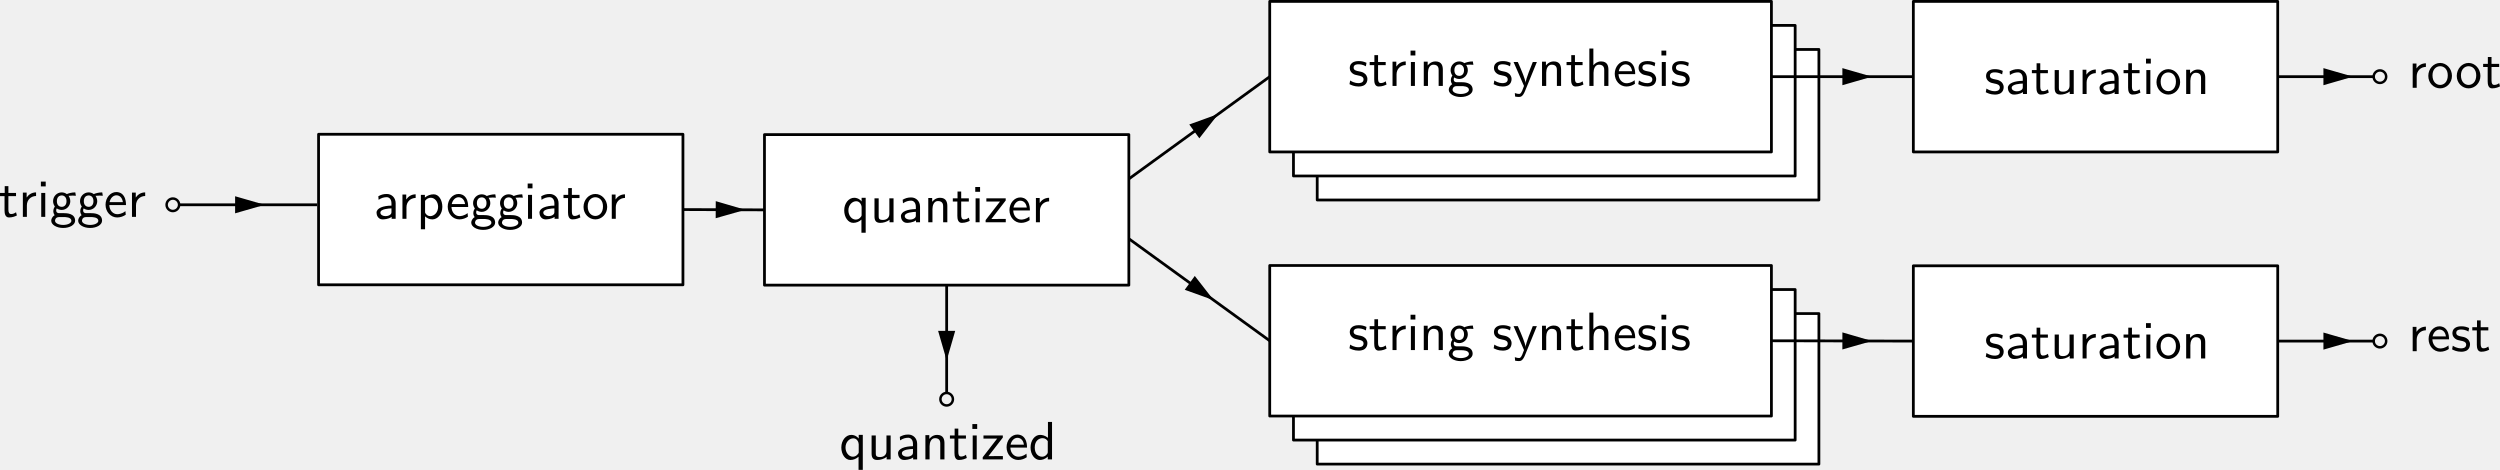
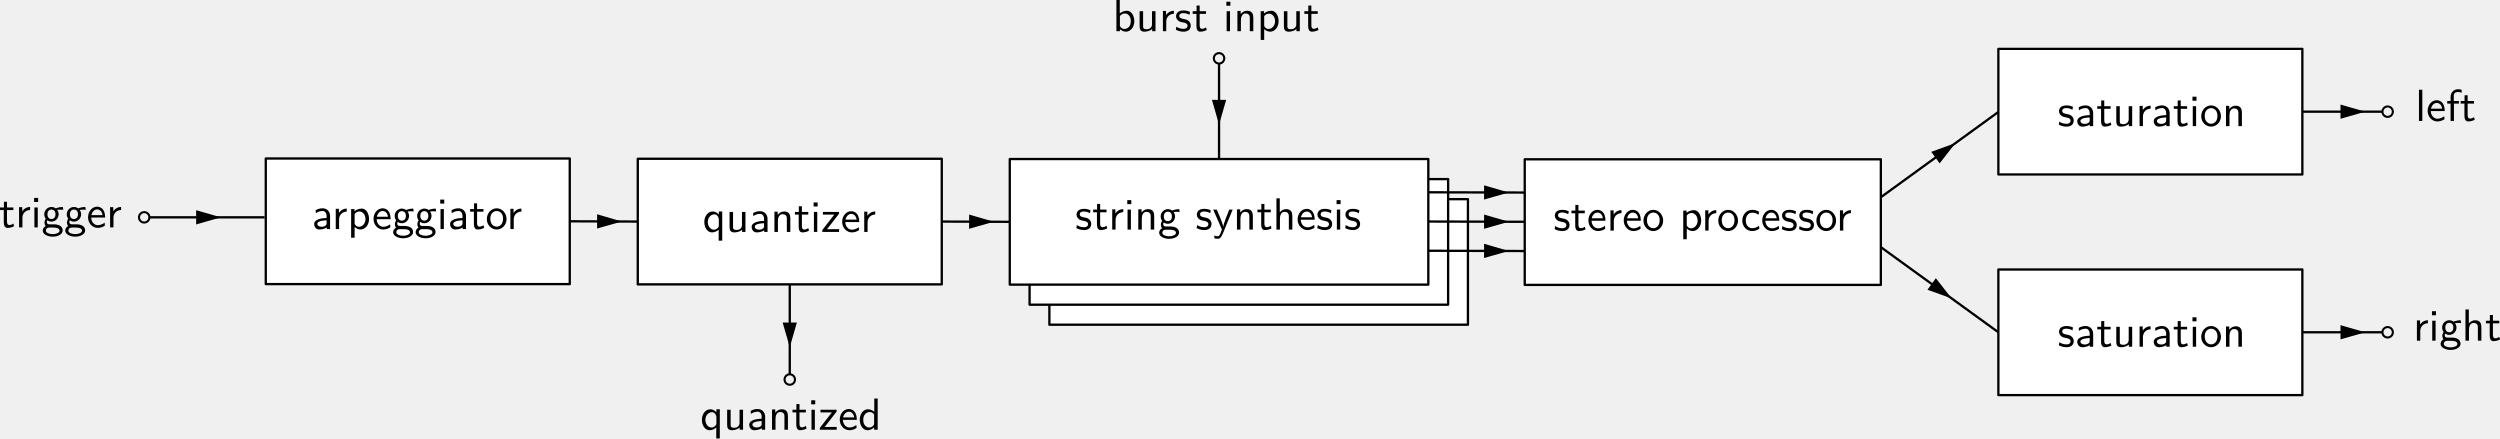
- <svg xmlns="http://www.w3.org/2000/svg" width="180.005mm" height="33.831mm" viewBox="0 0 180.005 33.831" version="1.1" id="svg1">
+ <svg xmlns="http://www.w3.org/2000/svg" width="215.764mm" height="37.842mm" viewBox="0 0 215.764 37.842" version="1.1" id="svg1">
  <defs id="defs1">
    <rect x="1007.147" y="367.877" width="178.358" height="85.019" id="rect12-9-2" />
    <rect x="1007.147" y="367.877" width="178.358" height="85.019" id="rect12-9-2-3" />
    <rect x="1007.147" y="367.877" width="178.358" height="85.019" id="rect12-9-4-2-5" />
    <rect x="1007.147" y="367.877" width="178.358" height="85.019" id="rect12-9-4-2-5-6" />
    <rect x="1007.147" y="367.877" width="178.358" height="85.019" id="rect12-9" />
    <rect x="1007.147" y="367.877" width="178.358" height="85.019" id="rect12-9-0" />
-     <marker style="overflow:visible" id="Triangle-8" refX="7" refY="0" orient="auto-start-reverse" markerWidth="2" markerHeight="1" viewBox="0 0 1 1" preserveAspectRatio="none">
-       <path transform="scale(0.5)" style="fill:context-stroke;fill-rule:evenodd;stroke:context-stroke;stroke-width:1pt" d="M 5.77,0 -2.88,5 V -5 Z" id="path135-7" />
-     </marker>
-     <marker style="overflow:visible" id="Triangle-8-4" refX="11" refY="0" orient="auto-start-reverse" markerWidth="2" markerHeight="1" viewBox="0 0 1 1" preserveAspectRatio="none">
-       <path transform="scale(0.5)" style="fill:context-stroke;fill-rule:evenodd;stroke:context-stroke;stroke-width:1pt" d="M 5.77,0 -2.88,5 V -5 Z" id="path135-7-7" />
-     </marker>
-     <marker style="overflow:visible" id="Triangle-8-2" refX="15" refY="0" orient="auto-start-reverse" markerWidth="2" markerHeight="1" viewBox="0 0 1 1" preserveAspectRatio="none">
-       <path transform="scale(0.5)" style="fill:context-stroke;fill-rule:evenodd;stroke:context-stroke;stroke-width:1pt" d="M 5.77,0 -2.88,5 V -5 Z" id="path135-7-2" />
-     </marker>
-     <marker style="overflow:visible" id="marker2" refX="-10" refY="0" orient="auto" markerWidth="2" markerHeight="1" viewBox="0 0 1 1" preserveAspectRatio="none">
-       <path transform="scale(0.5)" style="fill:context-stroke;fill-rule:evenodd;stroke:context-stroke;stroke-width:1pt" d="M 5.77,0 -2.88,5 V -5 Z" id="path2" />
-     </marker>
-     <marker style="overflow:visible" id="marker1" refX="-2" refY="0" orient="auto" markerWidth="1" markerHeight="1" viewBox="0 0 1 1" preserveAspectRatio="xMidYMid">
-       <path transform="scale(0.45)" style="fill:context-fill;fill-rule:evenodd;stroke:context-stroke;stroke-width:2" d="M 5,0 C 5,2.76 2.76,5 0,5 -2.76,5 -5,2.76 -5,0 c 0,-2.76 2.3,-5 5,-5 2.76,0 5,2.24 5,5 z" id="path1" />
-     </marker>
-     <marker style="overflow:visible" id="marker2-9" refX="-10" refY="0" orient="auto" markerWidth="2" markerHeight="1" viewBox="0 0 1 1" preserveAspectRatio="none">
-       <path transform="scale(0.5)" style="fill:context-stroke;fill-rule:evenodd;stroke:context-stroke;stroke-width:1pt" d="M 5.77,0 -2.88,5 V -5 Z" id="path2-5" />
-     </marker>
-     <marker style="overflow:visible" id="marker1-0" refX="-2" refY="0" orient="auto" markerWidth="1" markerHeight="1" viewBox="0 0 1 1" preserveAspectRatio="xMidYMid">
-       <path transform="scale(0.45)" style="fill:context-fill;fill-rule:evenodd;stroke:context-stroke;stroke-width:2" d="M 5,0 C 5,2.76 2.76,5 0,5 -2.76,5 -5,2.76 -5,0 c 0,-2.76 2.3,-5 5,-5 2.76,0 5,2.24 5,5 z" id="path1-4" />
-     </marker>
-     <marker style="overflow:visible" id="marker2-9-2" refX="-10" refY="0" orient="auto" markerWidth="2" markerHeight="1" viewBox="0 0 1 1" preserveAspectRatio="none">
-       <path transform="scale(0.5)" style="fill:context-stroke;fill-rule:evenodd;stroke:context-stroke;stroke-width:1pt" d="M 5.77,0 -2.88,5 V -5 Z" id="path2-5-7" />
-     </marker>
-     <marker style="overflow:visible" id="marker1-0-2" refX="-2" refY="0" orient="auto" markerWidth="1" markerHeight="1" viewBox="0 0 1 1" preserveAspectRatio="xMidYMid">
-       <path transform="scale(0.45)" style="fill:context-fill;fill-rule:evenodd;stroke:context-stroke;stroke-width:2" d="M 5,0 C 5,2.76 2.76,5 0,5 -2.76,5 -5,2.76 -5,0 c 0,-2.76 2.3,-5 5,-5 2.76,0 5,2.24 5,5 z" id="path1-4-2" />
-     </marker>
    <rect x="1007.147" y="367.877" width="178.358" height="85.019" id="rect12-9-4-9" />
    <rect x="1007.147" y="367.877" width="178.358" height="85.019" id="rect12-9-4-9-7" />
    <rect x="1007.147" y="367.877" width="178.358" height="85.019" id="rect12-9-4-9-7-1" />
    <rect x="1007.147" y="367.877" width="178.358" height="85.019" id="rect12-9-4-9-7-6" />
-     <marker style="overflow:visible" id="ColoredDot" refX="2" refY="0" orient="auto" markerWidth="1" markerHeight="1" viewBox="0 0 1 1" preserveAspectRatio="xMidYMid">
-       <path transform="scale(0.45)" style="fill:context-fill;fill-rule:evenodd;stroke:context-stroke;stroke-width:2" d="M 5,0 C 5,2.76 2.76,5 0,5 -2.76,5 -5,2.76 -5,0 c 0,-2.76 2.3,-5 5,-5 2.76,0 5,2.24 5,5 z" id="path20" />
+     <rect x="1007.147" y="367.877" width="178.358" height="85.019" id="rect12-9-2-7" />
+     <rect x="1007.147" y="367.877" width="178.358" height="85.019" id="rect12-9-2-3-0" />
+     <rect x="1007.147" y="367.877" width="178.358" height="85.019" id="rect12-9-4-2-5-5" />
+     <rect x="1007.147" y="367.877" width="178.358" height="85.019" id="rect12-9-4-2-5-6-1" />
+     <rect x="1007.147" y="367.877" width="178.358" height="85.019" id="rect12-9-1" />
+     <rect x="1007.147" y="367.877" width="178.358" height="85.019" id="rect12-9-0-0" />
+     <marker style="overflow:visible" id="Triangle-8-30" refX="7" refY="0" orient="auto-start-reverse" markerWidth="2" markerHeight="1" viewBox="0 0 1 1" preserveAspectRatio="none">
+       <path transform="scale(0.5)" style="fill:context-stroke;fill-rule:evenodd;stroke:context-stroke;stroke-width:1pt" d="M 5.77,0 -2.88,5 V -5 Z" id="path135-7-0" />
    </marker>
-     <marker style="overflow:visible" id="marker16" refX="13" refY="0" orient="auto-start-reverse" markerWidth="2" markerHeight="1" viewBox="0 0 1 1" preserveAspectRatio="none" markerUnits="strokeWidth">
-       <path transform="scale(0.5)" style="fill:context-stroke;fill-rule:evenodd;stroke:context-stroke;stroke-width:1pt" d="M 5.77,0 -2.88,5 V -5 Z" id="path16" />
+     <marker style="overflow:visible" id="marker2-4" refX="-10" refY="0" orient="auto" markerWidth="2" markerHeight="1" viewBox="0 0 1 1" preserveAspectRatio="none">
+       <path transform="scale(0.5)" style="fill:context-stroke;fill-rule:evenodd;stroke:context-stroke;stroke-width:1pt" d="M 5.77,0 -2.88,5 V -5 Z" id="path2-9" />
    </marker>
-     <marker style="overflow:visible" id="Triangle-8-6" refX="16" refY="0" orient="auto-start-reverse" markerWidth="2" markerHeight="1" viewBox="0 0 1 1" preserveAspectRatio="none">
-       <path transform="scale(0.5)" style="fill:context-stroke;fill-rule:evenodd;stroke:context-stroke;stroke-width:1pt" d="M 5.77,0 -2.88,5 V -5 Z" id="path135-7-1" />
+     <marker style="overflow:visible" id="marker1-9" refX="-2" refY="0" orient="auto" markerWidth="1" markerHeight="1" viewBox="0 0 1 1" preserveAspectRatio="xMidYMid">
+       <path transform="scale(0.45)" style="fill:context-fill;fill-rule:evenodd;stroke:context-stroke;stroke-width:2" d="M 5,0 C 5,2.76 2.76,5 0,5 -2.76,5 -5,2.76 -5,0 c 0,-2.76 2.3,-5 5,-5 2.76,0 5,2.24 5,5 z" id="path1-9" />
    </marker>
-     <marker style="overflow:visible" id="Triangle-8-3" refX="11" refY="0" orient="auto-start-reverse" markerWidth="2" markerHeight="1" viewBox="0 0 1 1" preserveAspectRatio="none">
-       <path transform="scale(0.5)" style="fill:context-stroke;fill-rule:evenodd;stroke:context-stroke;stroke-width:1pt" d="M 5.77,0 -2.88,5 V -5 Z" id="path135-7-74" />
+     <marker style="overflow:visible" id="marker2-9-4" refX="-10" refY="0" orient="auto" markerWidth="2" markerHeight="1" viewBox="0 0 1 1" preserveAspectRatio="none">
+       <path transform="scale(0.5)" style="fill:context-stroke;fill-rule:evenodd;stroke:context-stroke;stroke-width:1pt" d="M 5.77,0 -2.88,5 V -5 Z" id="path2-5-9" />
+     </marker>
+     <marker style="overflow:visible" id="marker1-0-8" refX="-2" refY="0" orient="auto" markerWidth="1" markerHeight="1" viewBox="0 0 1 1" preserveAspectRatio="xMidYMid">
+       <path transform="scale(0.45)" style="fill:context-fill;fill-rule:evenodd;stroke:context-stroke;stroke-width:2" d="M 5,0 C 5,2.76 2.76,5 0,5 -2.76,5 -5,2.76 -5,0 c 0,-2.76 2.3,-5 5,-5 2.76,0 5,2.24 5,5 z" id="path1-4-1" />
+     </marker>
+     <marker style="overflow:visible" id="marker2-9-2-6" refX="-10" refY="0" orient="auto" markerWidth="2" markerHeight="1" viewBox="0 0 1 1" preserveAspectRatio="none">
+       <path transform="scale(0.5)" style="fill:context-stroke;fill-rule:evenodd;stroke:context-stroke;stroke-width:1pt" d="M 5.77,0 -2.88,5 V -5 Z" id="path2-5-7-3" />
+     </marker>
+     <marker style="overflow:visible" id="marker1-0-2-9" refX="-2" refY="0" orient="auto" markerWidth="1" markerHeight="1" viewBox="0 0 1 1" preserveAspectRatio="xMidYMid">
+       <path transform="scale(0.45)" style="fill:context-fill;fill-rule:evenodd;stroke:context-stroke;stroke-width:2" d="M 5,0 C 5,2.76 2.76,5 0,5 -2.76,5 -5,2.76 -5,0 c 0,-2.76 2.3,-5 5,-5 2.76,0 5,2.24 5,5 z" id="path1-4-2-3" />
+     </marker>
+     <rect x="1007.147" y="367.877" width="178.358" height="85.019" id="rect12-9-4-9-3" />
+     <rect x="1007.147" y="367.877" width="178.358" height="85.019" id="rect12-9-4-9-7-4" />
+     <rect x="1007.147" y="367.877" width="178.358" height="85.019" id="rect12-9-4-9-7-1-6" />
+     <rect x="1007.147" y="367.877" width="178.358" height="85.019" id="rect12-9-4-9-7-6-1" />
+     <marker style="overflow:visible" id="ColoredDot-5" refX="2" refY="0" orient="auto" markerWidth="1" markerHeight="1" viewBox="0 0 1 1" preserveAspectRatio="xMidYMid">
+       <path transform="scale(0.45)" style="fill:context-fill;fill-rule:evenodd;stroke:context-stroke;stroke-width:2" d="M 5,0 C 5,2.76 2.76,5 0,5 -2.76,5 -5,2.76 -5,0 c 0,-2.76 2.3,-5 5,-5 2.76,0 5,2.24 5,5 z" id="path20-6" />
+     </marker>
+     <marker style="overflow:visible" id="marker16-1" refX="13" refY="0" orient="auto-start-reverse" markerWidth="2" markerHeight="1" viewBox="0 0 1 1" preserveAspectRatio="none" markerUnits="strokeWidth">
+       <path transform="scale(0.5)" style="fill:context-stroke;fill-rule:evenodd;stroke:context-stroke;stroke-width:1pt" d="M 5.77,0 -2.88,5 V -5 Z" id="path16-7" />
+     </marker>
+     <rect x="1007.147" y="367.877" width="178.358" height="85.019" id="rect12-9-4-2-5-5-0" />
+     <marker style="overflow:visible" id="Triangle-8-6-2-3" refX="16" refY="0" orient="auto-start-reverse" markerWidth="2" markerHeight="1" viewBox="0 0 1 1" preserveAspectRatio="none">
+       <path transform="scale(0.5)" style="fill:context-stroke;fill-rule:evenodd;stroke:context-stroke;stroke-width:1pt" d="M 5.77,0 -2.88,5 V -5 Z" id="path135-7-1-2-8" />
+     </marker>
+     <marker style="overflow:visible" id="Triangle-8-2-4-7" refX="15" refY="0" orient="auto-start-reverse" markerWidth="2" markerHeight="1" viewBox="0 0 1 1" preserveAspectRatio="none">
+       <path transform="scale(0.5)" style="fill:context-stroke;fill-rule:evenodd;stroke:context-stroke;stroke-width:1pt" d="M 5.77,0 -2.88,5 V -5 Z" id="path135-7-2-2-3" />
+     </marker>
+     <rect x="1007.147" y="367.877" width="178.358" height="85.019" id="rect12-9-2-3-0-9" />
+     <marker style="overflow:visible" id="Triangle-8-30-8" refX="7" refY="0" orient="auto-start-reverse" markerWidth="2" markerHeight="1" viewBox="0 0 1 1" preserveAspectRatio="none">
+       <path transform="scale(0.5)" style="fill:context-stroke;fill-rule:evenodd;stroke:context-stroke;stroke-width:1pt" d="M 5.77,0 -2.88,5 V -5 Z" id="path135-7-0-4" />
+     </marker>
+     <marker style="overflow:visible" id="Triangle-8-30-8-3" refX="7" refY="0" orient="auto-start-reverse" markerWidth="2" markerHeight="1" viewBox="0 0 1 1" preserveAspectRatio="none">
+       <path transform="scale(0.5)" style="fill:context-stroke;fill-rule:evenodd;stroke:context-stroke;stroke-width:1pt" d="M 5.77,0 -2.88,5 V -5 Z" id="path135-7-0-4-0" />
+     </marker>
+     <marker style="overflow:visible" id="Triangle-8-30-8-3-9" refX="7" refY="0" orient="auto-start-reverse" markerWidth="2" markerHeight="1" viewBox="0 0 1 1" preserveAspectRatio="none">
+       <path transform="scale(0.5)" style="fill:context-stroke;fill-rule:evenodd;stroke:context-stroke;stroke-width:1pt" d="M 5.77,0 -2.88,5 V -5 Z" id="path135-7-0-4-0-9" />
+     </marker>
+     <marker style="overflow:visible" id="Triangle-8-30-8-3-6" refX="7" refY="0" orient="auto-start-reverse" markerWidth="2" markerHeight="1" viewBox="0 0 1 1" preserveAspectRatio="none">
+       <path transform="scale(0.5)" style="fill:context-stroke;fill-rule:evenodd;stroke:context-stroke;stroke-width:1pt" d="M 5.77,0 -2.88,5 V -5 Z" id="path135-7-0-4-0-5" />
+     </marker>
+     <marker style="overflow:visible" id="ColoredDot-5-4" refX="2" refY="0" orient="auto" markerWidth="1" markerHeight="1" viewBox="0 0 1 1" preserveAspectRatio="xMidYMid">
+       <path transform="scale(0.45)" style="fill:context-fill;fill-rule:evenodd;stroke:context-stroke;stroke-width:2" d="M 5,0 C 5,2.76 2.76,5 0,5 -2.76,5 -5,2.76 -5,0 c 0,-2.76 2.3,-5 5,-5 2.76,0 5,2.24 5,5 z" id="path20-6-3" />
+     </marker>
+     <marker style="overflow:visible" id="marker16-1-7" refX="11" refY="0" orient="auto-start-reverse" markerWidth="2" markerHeight="1" viewBox="0 0 1 1" preserveAspectRatio="none" markerUnits="strokeWidth">
+       <path transform="scale(0.5)" style="fill:context-stroke;fill-rule:evenodd;stroke:context-stroke;stroke-width:1pt" d="M 5.77,0 -2.88,5 V -5 Z" id="path16-7-2" />
    </marker>
  </defs>
-   <g id="layer1" transform="translate(-14.81667,-131.4979)">
-     <rect style="fill:#ffffff;stroke:#000000;stroke-width:0.2;stroke-linecap:square;stroke-linejoin:round;stroke-dasharray:none" id="rect11-0-1" width="26.236" height="10.839" x="37.754" y="141.166" />
-     <rect style="fill:#ffffff;stroke:#000000;stroke-width:0.2;stroke-linecap:square;stroke-linejoin:round;stroke-dasharray:none" id="rect11-0-1-7" width="26.236" height="10.839" x="69.86" y="141.19" />
-     <rect style="fill:#ffffff;stroke:#000000;stroke-width:0.2;stroke-linecap:square;stroke-linejoin:round;stroke-dasharray:none" id="rect11-0-1-7-7" width="26.236" height="10.839" x="152.581" y="131.598" />
-     <text xml:space="preserve" transform="matrix(0.2645833,0,0,0.2645833,-239.2734,46.30701)" id="text11-2-2" style="font-style:normal;font-variant:normal;font-weight:normal;font-stretch:normal;font-size:14.667px;line-height:1.25;font-family:'Latin Modern Sans';-inkscape-font-specification:'Latin Modern Sans';text-align:center;white-space:pre;shape-inside:url(#rect12-9-2);display:inline" x="33.939" y="0">
+   <g id="layer1" transform="translate(-3.968742,-217.445)">
+     <rect style="fill:#ffffff;stroke:#000000;stroke-width:0.2;stroke-linecap:square;stroke-linejoin:round;stroke-dasharray:none" id="rect11-0-1-2" width="26.236" height="10.839" x="26.906" y="231.125" />
+     <rect style="fill:#ffffff;stroke:#000000;stroke-width:0.2;stroke-linecap:square;stroke-linejoin:round;stroke-dasharray:none" id="rect11-0-1-7-4" width="26.236" height="10.839" x="59.012" y="231.148" />
+     <rect style="fill:#ffffff;stroke:#000000;stroke-width:0.2;stroke-linecap:square;stroke-linejoin:round;stroke-dasharray:none" id="rect11-0-1-7-7-7" width="26.236" height="10.839" x="176.439" y="221.663" />
+     <text xml:space="preserve" transform="matrix(0.2645833,0,0,0.2645833,-250.1213,136.2653)" id="text11-2-2-8" style="font-style:normal;font-variant:normal;font-weight:normal;font-stretch:normal;font-size:14.667px;line-height:1.25;font-family:'Latin Modern Sans';-inkscape-font-specification:'Latin Modern Sans';text-align:center;white-space:pre;shape-inside:url(#rect12-9-2-7);display:inline" x="33.939" y="0">
      <tspan x="1062.013" y="381.532" id="tspan1">arpeggiator</tspan>
    </text>
-     <text xml:space="preserve" transform="matrix(0.2645833,0,0,0.2645833,-207.1326,46.55666)" id="text11-2-2-6" style="font-style:normal;font-variant:normal;font-weight:normal;font-stretch:normal;font-size:14.667px;line-height:1.25;font-family:'Latin Modern Sans';-inkscape-font-specification:'Latin Modern Sans';text-align:center;white-space:pre;shape-inside:url(#rect12-9-2-3);display:inline" x="33.939" y="0">
+     <text xml:space="preserve" transform="matrix(0.2645833,0,0,0.2645833,-217.9805,136.515)" id="text11-2-2-6-6" style="font-style:normal;font-variant:normal;font-weight:normal;font-stretch:normal;font-size:14.667px;line-height:1.25;font-family:'Latin Modern Sans';-inkscape-font-specification:'Latin Modern Sans';text-align:center;white-space:pre;shape-inside:url(#rect12-9-2-3-0);display:inline" x="33.939" y="0">
      <tspan x="1068.071" y="381.532" id="tspan2">quantizer</tspan>
    </text>
-     <text xml:space="preserve" transform="matrix(0.2645833,0,0,0.2645833,-124.2659,37.32013)" id="text11-2-6-0-3" style="font-style:normal;font-variant:normal;font-weight:normal;font-stretch:normal;font-size:14.667px;line-height:1.25;font-family:'Latin Modern Sans';-inkscape-font-specification:'Latin Modern Sans';text-align:center;white-space:pre;shape-inside:url(#rect12-9-4-2-5);display:inline" x="33.939" y="0">
+     <text xml:space="preserve" transform="matrix(0.2645833,0,0,0.2645833,-100.4072,127.3856)" id="text11-2-6-0-3-3" style="font-style:normal;font-variant:normal;font-weight:normal;font-stretch:normal;font-size:14.667px;line-height:1.25;font-family:'Latin Modern Sans';-inkscape-font-specification:'Latin Modern Sans';text-align:center;white-space:pre;shape-inside:url(#rect12-9-4-2-5-5);display:inline" x="33.939" y="0">
      <tspan x="1065.658" y="381.532" id="tspan3">saturation</tspan>
    </text>
-     <rect style="fill:#ffffff;stroke:#000000;stroke-width:0.2;stroke-linecap:square;stroke-linejoin:round;stroke-dasharray:none" id="rect11-0-1-7-7-2" width="26.236" height="10.839" x="152.581" y="150.637" />
-     <text xml:space="preserve" transform="matrix(0.2645833,0,0,0.2645833,-124.2659,56.35956)" id="text11-2-6-0-3-0" style="font-style:normal;font-variant:normal;font-weight:normal;font-stretch:normal;font-size:14.667px;line-height:1.25;font-family:'Latin Modern Sans';-inkscape-font-specification:'Latin Modern Sans';text-align:center;white-space:pre;shape-inside:url(#rect12-9-4-2-5-6);display:inline" x="33.939" y="0">
-       <tspan x="1065.658" y="381.532" id="tspan4">saturation</tspan>
+     <text xml:space="preserve" transform="matrix(0.2645833,0,0,0.2645833,-181.1334,119.1912)" id="text11-2-6-0-3-3-3" style="font-style:normal;font-variant:normal;font-weight:normal;font-stretch:normal;font-size:14.667px;line-height:1.25;font-family:'Latin Modern Sans';-inkscape-font-specification:'Latin Modern Sans';text-align:center;white-space:pre;shape-inside:url(#rect12-9-4-2-5-5-0);display:inline" x="33.939" y="0">
+       <tspan x="1062.563" y="381.532" id="tspan4">burst input</tspan>
    </text>
-     <g id="g2" transform="translate(-253.8826,63.11745)">
-       <rect style="fill:#ffffff;stroke:#000000;stroke-width:0.2;stroke-linecap:square;stroke-linejoin:round;stroke-dasharray:none" id="rect11-0-4" width="36.123" height="10.839" x="363.541" y="71.941" />
-       <rect style="fill:#ffffff;stroke:#000000;stroke-width:0.2;stroke-linecap:square;stroke-linejoin:round;stroke-dasharray:none" id="rect11-0-5" width="36.123" height="10.839" x="361.831" y="70.211" />
-       <rect style="fill:#ffffff;stroke:#000000;stroke-width:0.2;stroke-linecap:square;stroke-linejoin:round;stroke-dasharray:none" id="rect11-0" width="36.123" height="10.839" x="360.122" y="68.48" />
-       <text xml:space="preserve" transform="matrix(0.2645833,0,0,0.2645833,88.03435,-26.37875)" id="text11-2" style="font-style:normal;font-variant:normal;font-weight:normal;font-stretch:normal;font-size:14.667px;line-height:1.25;font-family:'Latin Modern Sans';-inkscape-font-specification:'Latin Modern Sans';text-align:center;white-space:pre;shape-inside:url(#rect12-9);display:inline" x="33.939" y="0">
-         <tspan x="1049.664" y="381.532" id="tspan5">string synthesis</tspan>
-       </text>
-       <rect style="fill:#ffffff;stroke:#000000;stroke-width:0.2;stroke-linecap:square;stroke-linejoin:round;stroke-dasharray:none" id="rect11-0-4-5" width="36.123" height="10.839" x="363.541" y="90.958" />
-       <rect style="fill:#ffffff;stroke:#000000;stroke-width:0.2;stroke-linecap:square;stroke-linejoin:round;stroke-dasharray:none" id="rect11-0-5-8" width="36.123" height="10.839" x="361.831" y="89.228" />
-       <rect style="fill:#ffffff;stroke:#000000;stroke-width:0.2;stroke-linecap:square;stroke-linejoin:round;stroke-dasharray:none" id="rect11-0-7" width="36.123" height="10.839" x="360.122" y="87.497" />
-       <text xml:space="preserve" transform="matrix(0.2645833,0,0,0.2645833,88.03435,-7.361905)" id="text11-2-0" style="font-style:normal;font-variant:normal;font-weight:normal;font-stretch:normal;font-size:14.667px;line-height:1.25;font-family:'Latin Modern Sans';-inkscape-font-specification:'Latin Modern Sans';text-align:center;white-space:pre;shape-inside:url(#rect12-9-0);display:inline" x="33.939" y="0">
+     <rect style="fill:#ffffff;stroke:#000000;stroke-width:0.2;stroke-linecap:square;stroke-linejoin:round;stroke-dasharray:none" id="rect11-0-1-7-7-2-7" width="26.236" height="10.839" x="176.439" y="240.703" />
+     <text xml:space="preserve" transform="matrix(0.2645833,0,0,0.2645833,-100.4072,146.4251)" id="text11-2-6-0-3-0-7" style="font-style:normal;font-variant:normal;font-weight:normal;font-stretch:normal;font-size:14.667px;line-height:1.25;font-family:'Latin Modern Sans';-inkscape-font-specification:'Latin Modern Sans';text-align:center;white-space:pre;shape-inside:url(#rect12-9-4-2-5-6-1);display:inline" x="33.939" y="0">
+       <tspan x="1065.658" y="381.532" id="tspan5">saturation</tspan>
+     </text>
+     <g id="g4" transform="translate(-4.273495,9.614895)">
+       <rect style="fill:#ffffff;stroke:#000000;stroke-width:0.2;stroke-linecap:square;stroke-linejoin:round;stroke-dasharray:none" id="rect11-0-4-3" width="36.123" height="10.839" x="98.81" y="225.017" />
+       <rect style="fill:#ffffff;stroke:#000000;stroke-width:0.2;stroke-linecap:square;stroke-linejoin:round;stroke-dasharray:none" id="rect11-0-5-7" width="36.123" height="10.839" x="97.101" y="223.287" />
+       <rect style="fill:#ffffff;stroke:#000000;stroke-width:0.2;stroke-linecap:square;stroke-linejoin:round;stroke-dasharray:none" id="rect11-0-2" width="36.123" height="10.839" x="95.391" y="221.556" />
+       <text xml:space="preserve" transform="matrix(0.2645833,0,0,0.2645833,-176.6961,126.697)" id="text11-2-5" style="font-style:normal;font-variant:normal;font-weight:normal;font-stretch:normal;font-size:14.667px;line-height:1.25;font-family:'Latin Modern Sans';-inkscape-font-specification:'Latin Modern Sans';text-align:center;white-space:pre;shape-inside:url(#rect12-9-1);display:inline" x="33.939" y="0">
        <tspan x="1049.664" y="381.532" id="tspan6">string synthesis</tspan>
      </text>
    </g>
-     <path style="fill:none;stroke:#000000;stroke-width:0.2;stroke-linecap:butt;stroke-linejoin:miter;stroke-dasharray:none;stroke-opacity:1;marker-end:url(#Triangle-8)" d="m 63.99,146.586 5.869,0.023" id="path13-2" />
-     <path style="fill:none;stroke:#000000;stroke-width:0.2;stroke-linecap:butt;stroke-linejoin:miter;stroke-dasharray:none;stroke-opacity:1;marker-end:url(#Triangle-8-4)" d="M 142.362,137.018 H 152.581" id="path13-2-5" />
-     <path style="fill:none;stroke:#000000;stroke-width:0.2;stroke-linecap:butt;stroke-linejoin:miter;stroke-dasharray:none;stroke-opacity:1;marker-end:url(#Triangle-8-2)" d="m 96.096,144.38 10.143,-7.362" id="path13-2-9" />
-     <path style="fill:none;stroke:#000000;stroke-width:0.2;stroke-linecap:butt;stroke-linejoin:miter;stroke-dasharray:none;stroke-opacity:1;marker-start:url(#marker2);marker-end:url(#marker1)" d="m 82.978,152.031 v 7.811" id="path14" />
-     <path style="fill:none;stroke:#000000;stroke-width:0.2;stroke-linecap:butt;stroke-linejoin:miter;stroke-dasharray:none;stroke-opacity:1;marker-start:url(#marker2-9);marker-end:url(#marker1-0)" d="m 178.817,137.018 h 6.959" id="path14-7" />
-     <path style="fill:none;stroke:#000000;stroke-width:0.2;stroke-linecap:butt;stroke-linejoin:miter;stroke-dasharray:none;stroke-opacity:1;marker-start:url(#marker2-9-2);marker-end:url(#marker1-0-2)" d="m 178.817,156.057 h 6.959" id="path14-7-1" />
-     <text xml:space="preserve" transform="matrix(0.2645833,0,0,0.2645833,-270.0336,46.16771)" id="text11-2-6-2" style="font-style:normal;font-variant:normal;font-weight:normal;font-stretch:normal;font-size:14.667px;line-height:1.25;font-family:'Latin Modern Sans';-inkscape-font-specification:'Latin Modern Sans';text-align:center;white-space:pre;shape-inside:url(#rect12-9-4-9);display:inline" x="33.939" y="0">
+     <path style="fill:none;stroke:#000000;stroke-width:0.2;stroke-linecap:butt;stroke-linejoin:miter;stroke-dasharray:none;stroke-opacity:1;marker-end:url(#Triangle-8-30)" d="m 53.142,236.544 5.869,0.023" id="path13-2-1" />
+     <path style="fill:none;stroke:#000000;stroke-width:0.2;stroke-linecap:butt;stroke-linejoin:miter;stroke-dasharray:none;stroke-opacity:1;marker-end:url(#Triangle-8-30-8)" d="m 85.248,236.567 5.869,0.023" id="path13-2-1-2" />
+     <g id="g5" transform="translate(0,-0.02268481)">
+       <path style="fill:none;stroke:#000000;stroke-width:0.2;stroke-linecap:butt;stroke-linejoin:miter;stroke-dasharray:none;stroke-opacity:1;marker-end:url(#Triangle-8-30-8-3)" d="m 127.241,236.586 8.321,0.023" id="path13-2-1-2-7" />
+       <path style="fill:none;stroke:#000000;stroke-width:0.2;stroke-linecap:butt;stroke-linejoin:miter;stroke-dasharray:none;stroke-opacity:1;marker-end:url(#Triangle-8-30-8-3-9)" d="m 127.241,234.063 8.321,0.023" id="path13-2-1-2-7-4" />
+       <path style="fill:none;stroke:#000000;stroke-width:0.2;stroke-linecap:butt;stroke-linejoin:miter;stroke-dasharray:none;stroke-opacity:1;marker-end:url(#Triangle-8-30-8-3-6)" d="m 127.241,239.109 8.321,0.023" id="path13-2-1-2-7-6" />
+     </g>
+     <path style="fill:none;stroke:#000000;stroke-width:0.2;stroke-linecap:butt;stroke-linejoin:miter;stroke-dasharray:none;stroke-opacity:1;marker-start:url(#marker2-4);marker-end:url(#marker1-9)" d="m 72.13,241.989 v 7.811" id="path14-4" />
+     <path style="fill:none;stroke:#000000;stroke-width:0.2;stroke-linecap:butt;stroke-linejoin:miter;stroke-dasharray:none;stroke-opacity:1;marker-start:url(#marker2-9-4);marker-end:url(#marker1-0-8)" d="m 202.676,227.083 h 6.959" id="path14-7-0" />
+     <path style="fill:none;stroke:#000000;stroke-width:0.2;stroke-linecap:butt;stroke-linejoin:miter;stroke-dasharray:none;stroke-opacity:1;marker-start:url(#marker2-9-2-6);marker-end:url(#marker1-0-2-9)" d="m 202.676,246.122 h 6.959" id="path14-7-1-3" />
+     <text xml:space="preserve" transform="matrix(0.2645833,0,0,0.2645833,-280.8815,136.126)" id="text11-2-6-2-5" style="font-style:normal;font-variant:normal;font-weight:normal;font-stretch:normal;font-size:14.667px;line-height:1.25;font-family:'Latin Modern Sans';-inkscape-font-specification:'Latin Modern Sans';text-align:center;white-space:pre;shape-inside:url(#rect12-9-4-9-3);display:inline" x="33.939" y="0">
      <tspan x="1076.321" y="381.532" id="tspan7">trigger</tspan>
    </text>
-     <text xml:space="preserve" transform="matrix(0.2645833,0,0,0.2645833,-207.0006,63.62891)" id="text11-2-6-2-3" style="font-style:normal;font-variant:normal;font-weight:normal;font-stretch:normal;font-size:14.667px;line-height:1.25;font-family:'Latin Modern Sans';-inkscape-font-specification:'Latin Modern Sans';text-align:center;white-space:pre;shape-inside:url(#rect12-9-4-9-7);display:inline" x="33.939" y="0">
+     <text xml:space="preserve" transform="matrix(0.2645833,0,0,0.2645833,-217.8486,153.5872)" id="text11-2-6-2-3-8" style="font-style:normal;font-variant:normal;font-weight:normal;font-stretch:normal;font-size:14.667px;line-height:1.25;font-family:'Latin Modern Sans';-inkscape-font-specification:'Latin Modern Sans';text-align:center;white-space:pre;shape-inside:url(#rect12-9-4-9-7-4);display:inline" x="33.939" y="0">
      <tspan x="1066.787" y="381.532" id="tspan8">quantized</tspan>
    </text>
-     <text xml:space="preserve" transform="matrix(0.2645833,0,0,0.2645833,-98.49436,36.87274)" id="text11-2-6-2-3-9" style="font-style:normal;font-variant:normal;font-weight:normal;font-stretch:normal;font-size:14.667px;line-height:1.25;font-family:'Latin Modern Sans';-inkscape-font-specification:'Latin Modern Sans';text-align:center;white-space:pre;shape-inside:url(#rect12-9-4-9-7-1);display:inline" x="33.939" y="0">
-       <tspan x="1083.632" y="381.532" id="tspan9">root</tspan>
+     <text xml:space="preserve" transform="matrix(0.2645833,0,0,0.2645833,-75.02569,126.9382)" id="text11-2-6-2-3-9-5" style="font-style:normal;font-variant:normal;font-weight:normal;font-stretch:normal;font-size:14.667px;line-height:1.25;font-family:'Latin Modern Sans';-inkscape-font-specification:'Latin Modern Sans';text-align:center;white-space:pre;shape-inside:url(#rect12-9-4-9-7-1-6);display:inline" x="33.939" y="0">
+       <tspan x="1086.426" y="381.532" id="tspan9">left</tspan>
    </text>
-     <text xml:space="preserve" transform="matrix(0.2645833,0,0,0.2645833,-98.88436,55.83578)" id="text11-2-6-2-3-92" style="font-style:normal;font-variant:normal;font-weight:normal;font-stretch:normal;font-size:14.667px;line-height:1.25;font-family:'Latin Modern Sans';-inkscape-font-specification:'Latin Modern Sans';text-align:center;white-space:pre;shape-inside:url(#rect12-9-4-9-7-6);display:inline" x="33.939" y="0">
-       <tspan x="1085.106" y="381.532" id="tspan10">rest</tspan>
+     <text xml:space="preserve" transform="matrix(0.2645833,0,0,0.2645833,-74.02569,145.9013)" id="text11-2-6-2-3-92-0" style="font-style:normal;font-variant:normal;font-weight:normal;font-stretch:normal;font-size:14.667px;line-height:1.25;font-family:'Latin Modern Sans';-inkscape-font-specification:'Latin Modern Sans';text-align:center;white-space:pre;shape-inside:url(#rect12-9-4-9-7-6-1);display:inline" x="33.939" y="0">
+       <tspan x="1081.96" y="381.532" id="tspan10">right</tspan>
    </text>
-     <path style="fill:none;stroke:#000000;stroke-width:0.2;stroke-linecap:butt;stroke-linejoin:miter;stroke-dasharray:none;stroke-opacity:1;marker-start:url(#ColoredDot);marker-end:url(#marker16)" d="m 27.663,146.243 h 9.991" id="path17" />
-     <path style="fill:none;stroke:#000000;stroke-width:0.2;stroke-linecap:butt;stroke-linejoin:miter;stroke-dasharray:none;stroke-opacity:1;marker-end:url(#Triangle-8-6)" d="m 96.096,148.687 10.143,7.348" id="path13-2-93" />
-     <path style="fill:none;stroke:#000000;stroke-width:0.2;stroke-linecap:butt;stroke-linejoin:miter;stroke-dasharray:none;stroke-opacity:1;marker-end:url(#Triangle-8-3)" d="m 142.362,156.034 10.219,0.023" id="path13-2-2" />
+     <path style="fill:none;stroke:#000000;stroke-width:0.2;stroke-linecap:butt;stroke-linejoin:miter;stroke-dasharray:none;stroke-opacity:1;marker-start:url(#ColoredDot-5);marker-end:url(#marker16-1)" d="m 16.815,236.202 h 9.991" id="path17-9" />
+     <path style="fill:none;stroke:#000000;stroke-width:0.2;stroke-linecap:butt;stroke-linejoin:miter;stroke-dasharray:none;stroke-opacity:1;marker-start:url(#ColoredDot-5-4);marker-end:url(#marker16-1-7)" d="m 109.179,222.879 v 8.293" id="path17-9-3" />
+     <g id="g3" transform="translate(-34.66501,6.19862)">
+       <rect style="fill:#ffffff;stroke:#000000;stroke-width:0.2;stroke-linecap:square;stroke-linejoin:round;stroke-dasharray:none" id="rect11-0-1-7-4-0" width="30.734" height="10.839" x="170.227" y="224.996" />
+       <text xml:space="preserve" transform="matrix(0.2645833,0,0,0.2645833,-104.5006,130.2)" id="text11-2-2-6-6-3" style="font-style:normal;font-variant:normal;font-weight:normal;font-stretch:normal;font-size:14.667px;line-height:1.25;font-family:'Latin Modern Sans';-inkscape-font-specification:'Latin Modern Sans';text-align:center;white-space:pre;shape-inside:url(#rect12-9-2-3-0-9);display:inline" x="33.939" y="0">
+         <tspan x="1047.677" y="381.532" id="tspan11">stereo processor</tspan>
+       </text>
+       <g id="g1" transform="translate(43.47567,35.35312)">
+         <path style="fill:none;stroke:#000000;stroke-width:0.2;stroke-linecap:butt;stroke-linejoin:miter;stroke-dasharray:none;stroke-opacity:1;marker-end:url(#Triangle-8-2-4-7)" d="m 157.486,192.916 10.143,-7.362" id="path13-2-9-6-0" />
+         <path style="fill:none;stroke:#000000;stroke-width:0.2;stroke-linecap:butt;stroke-linejoin:miter;stroke-dasharray:none;stroke-opacity:1;marker-end:url(#Triangle-8-6-2-3)" d="m 157.486,197.223 10.143,7.348" id="path13-2-93-9-5" />
+       </g>
+     </g>
  </g>
</svg>
